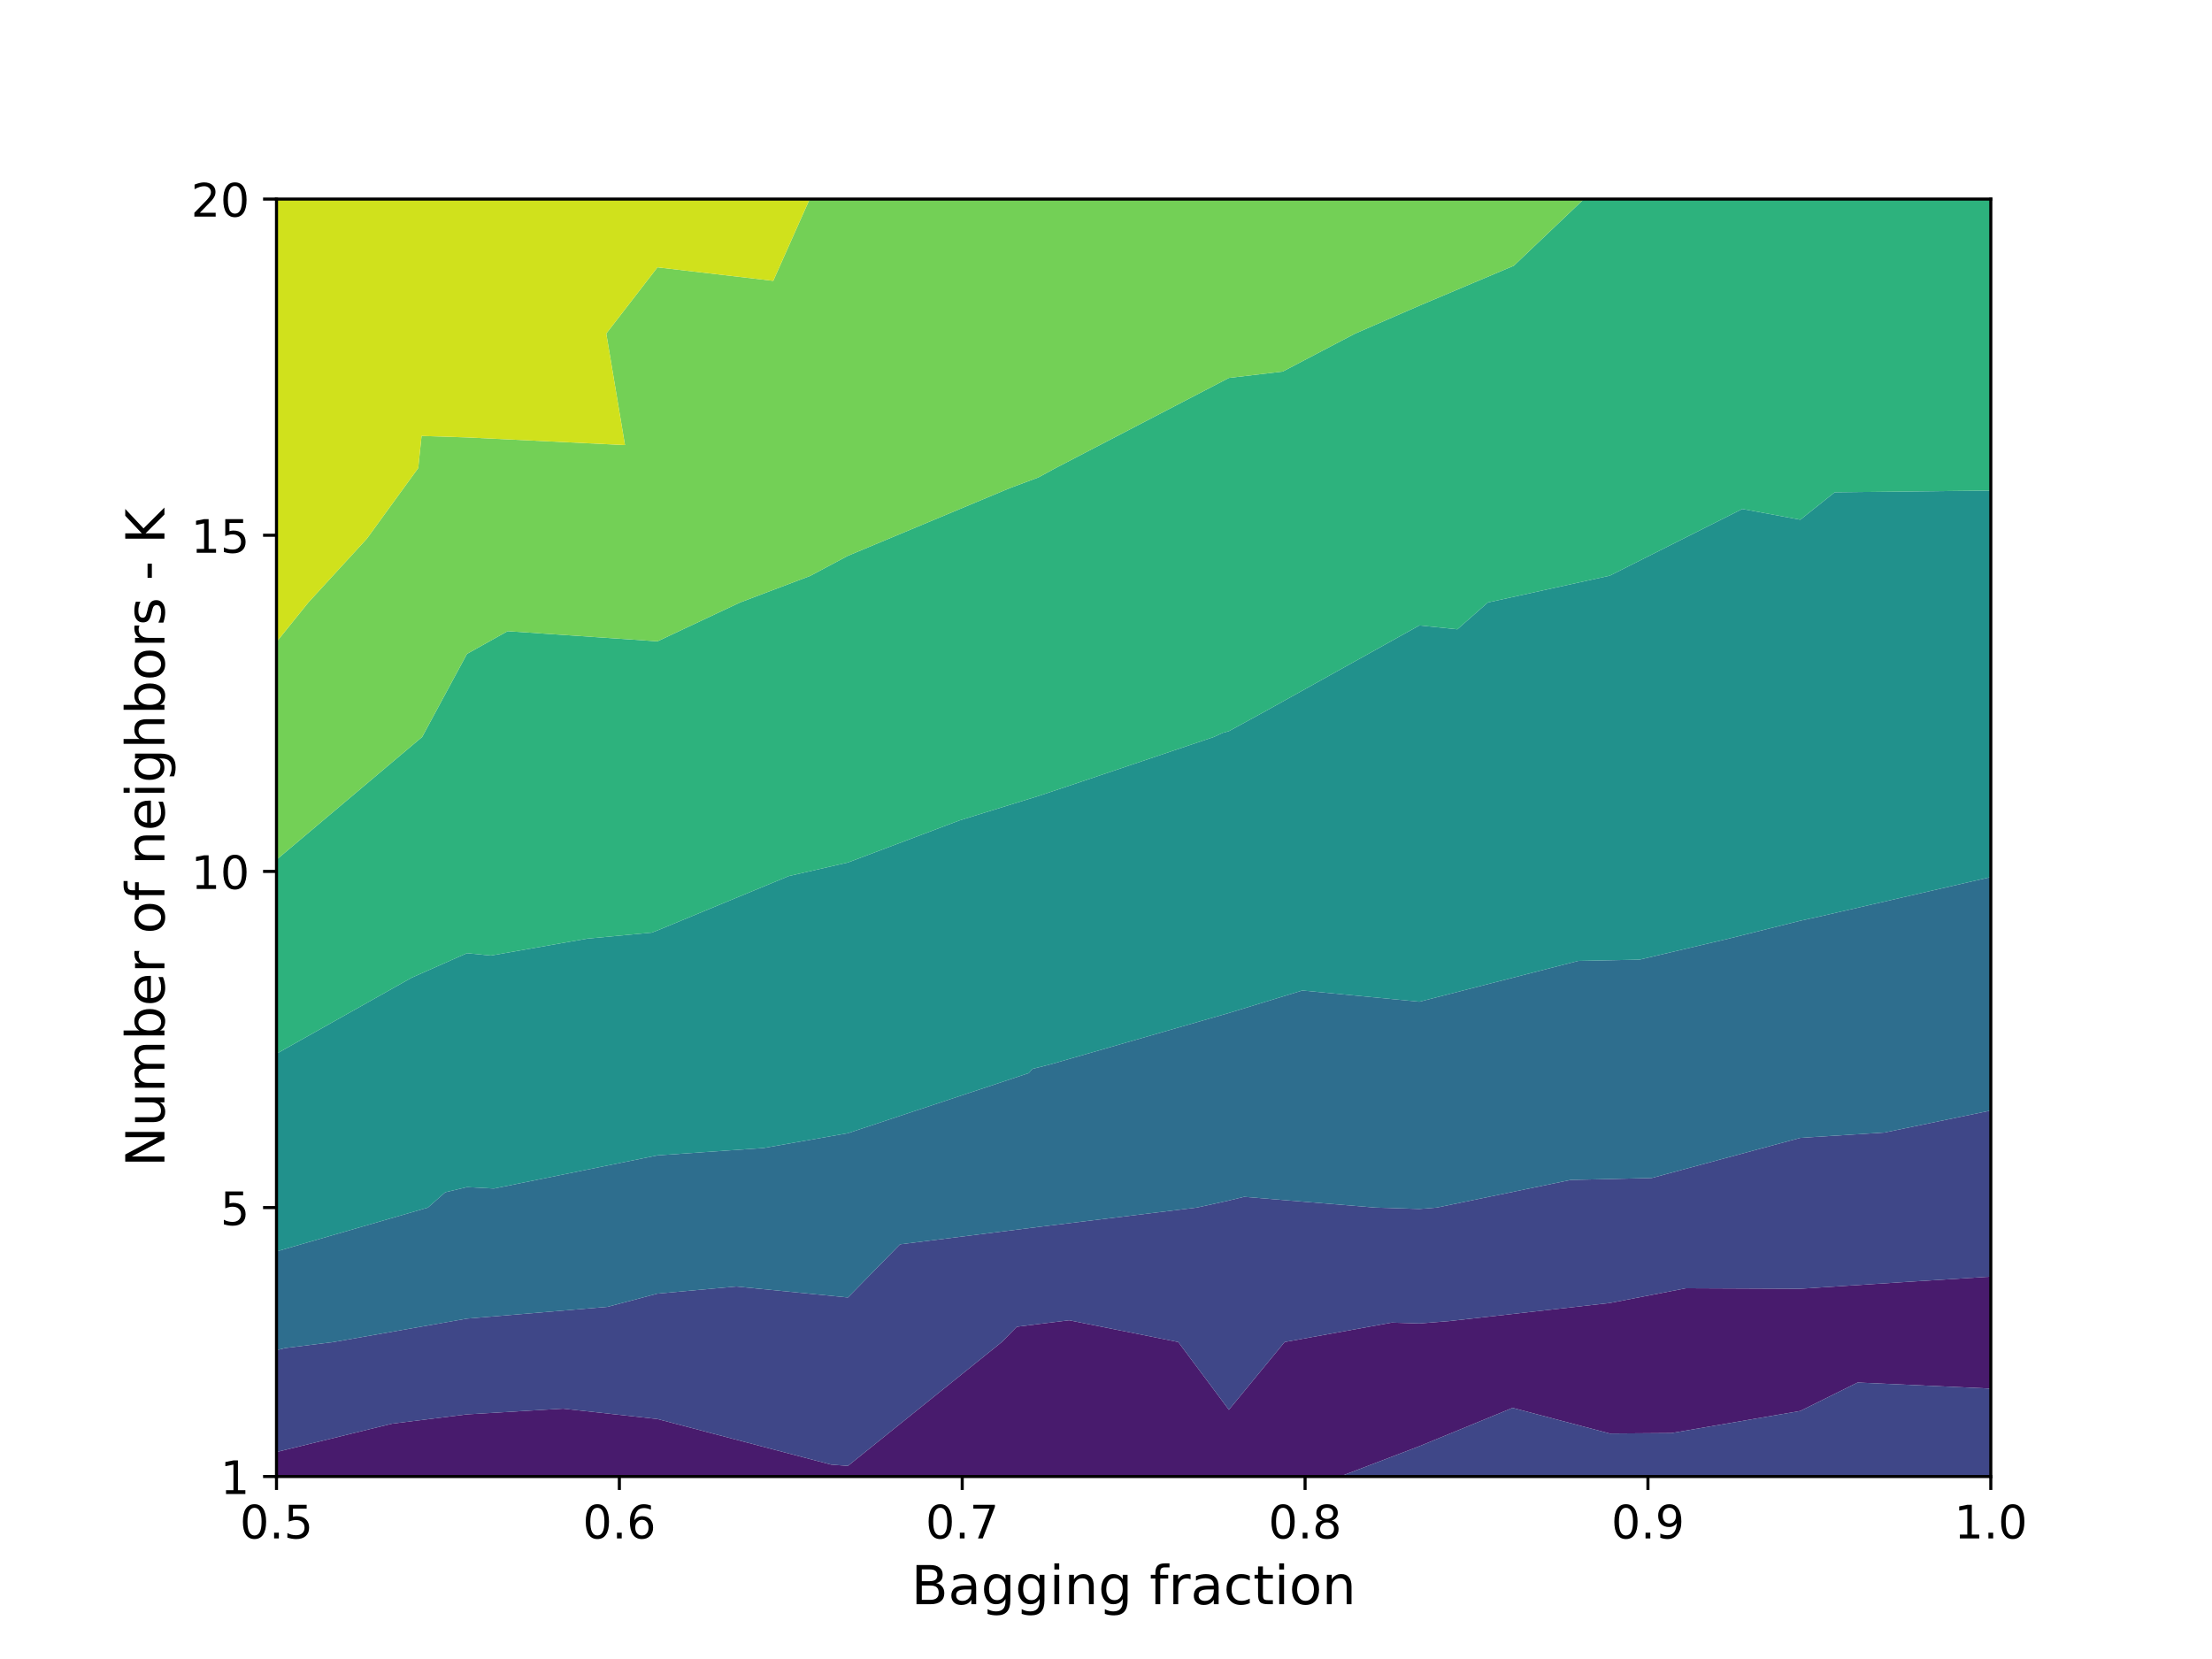
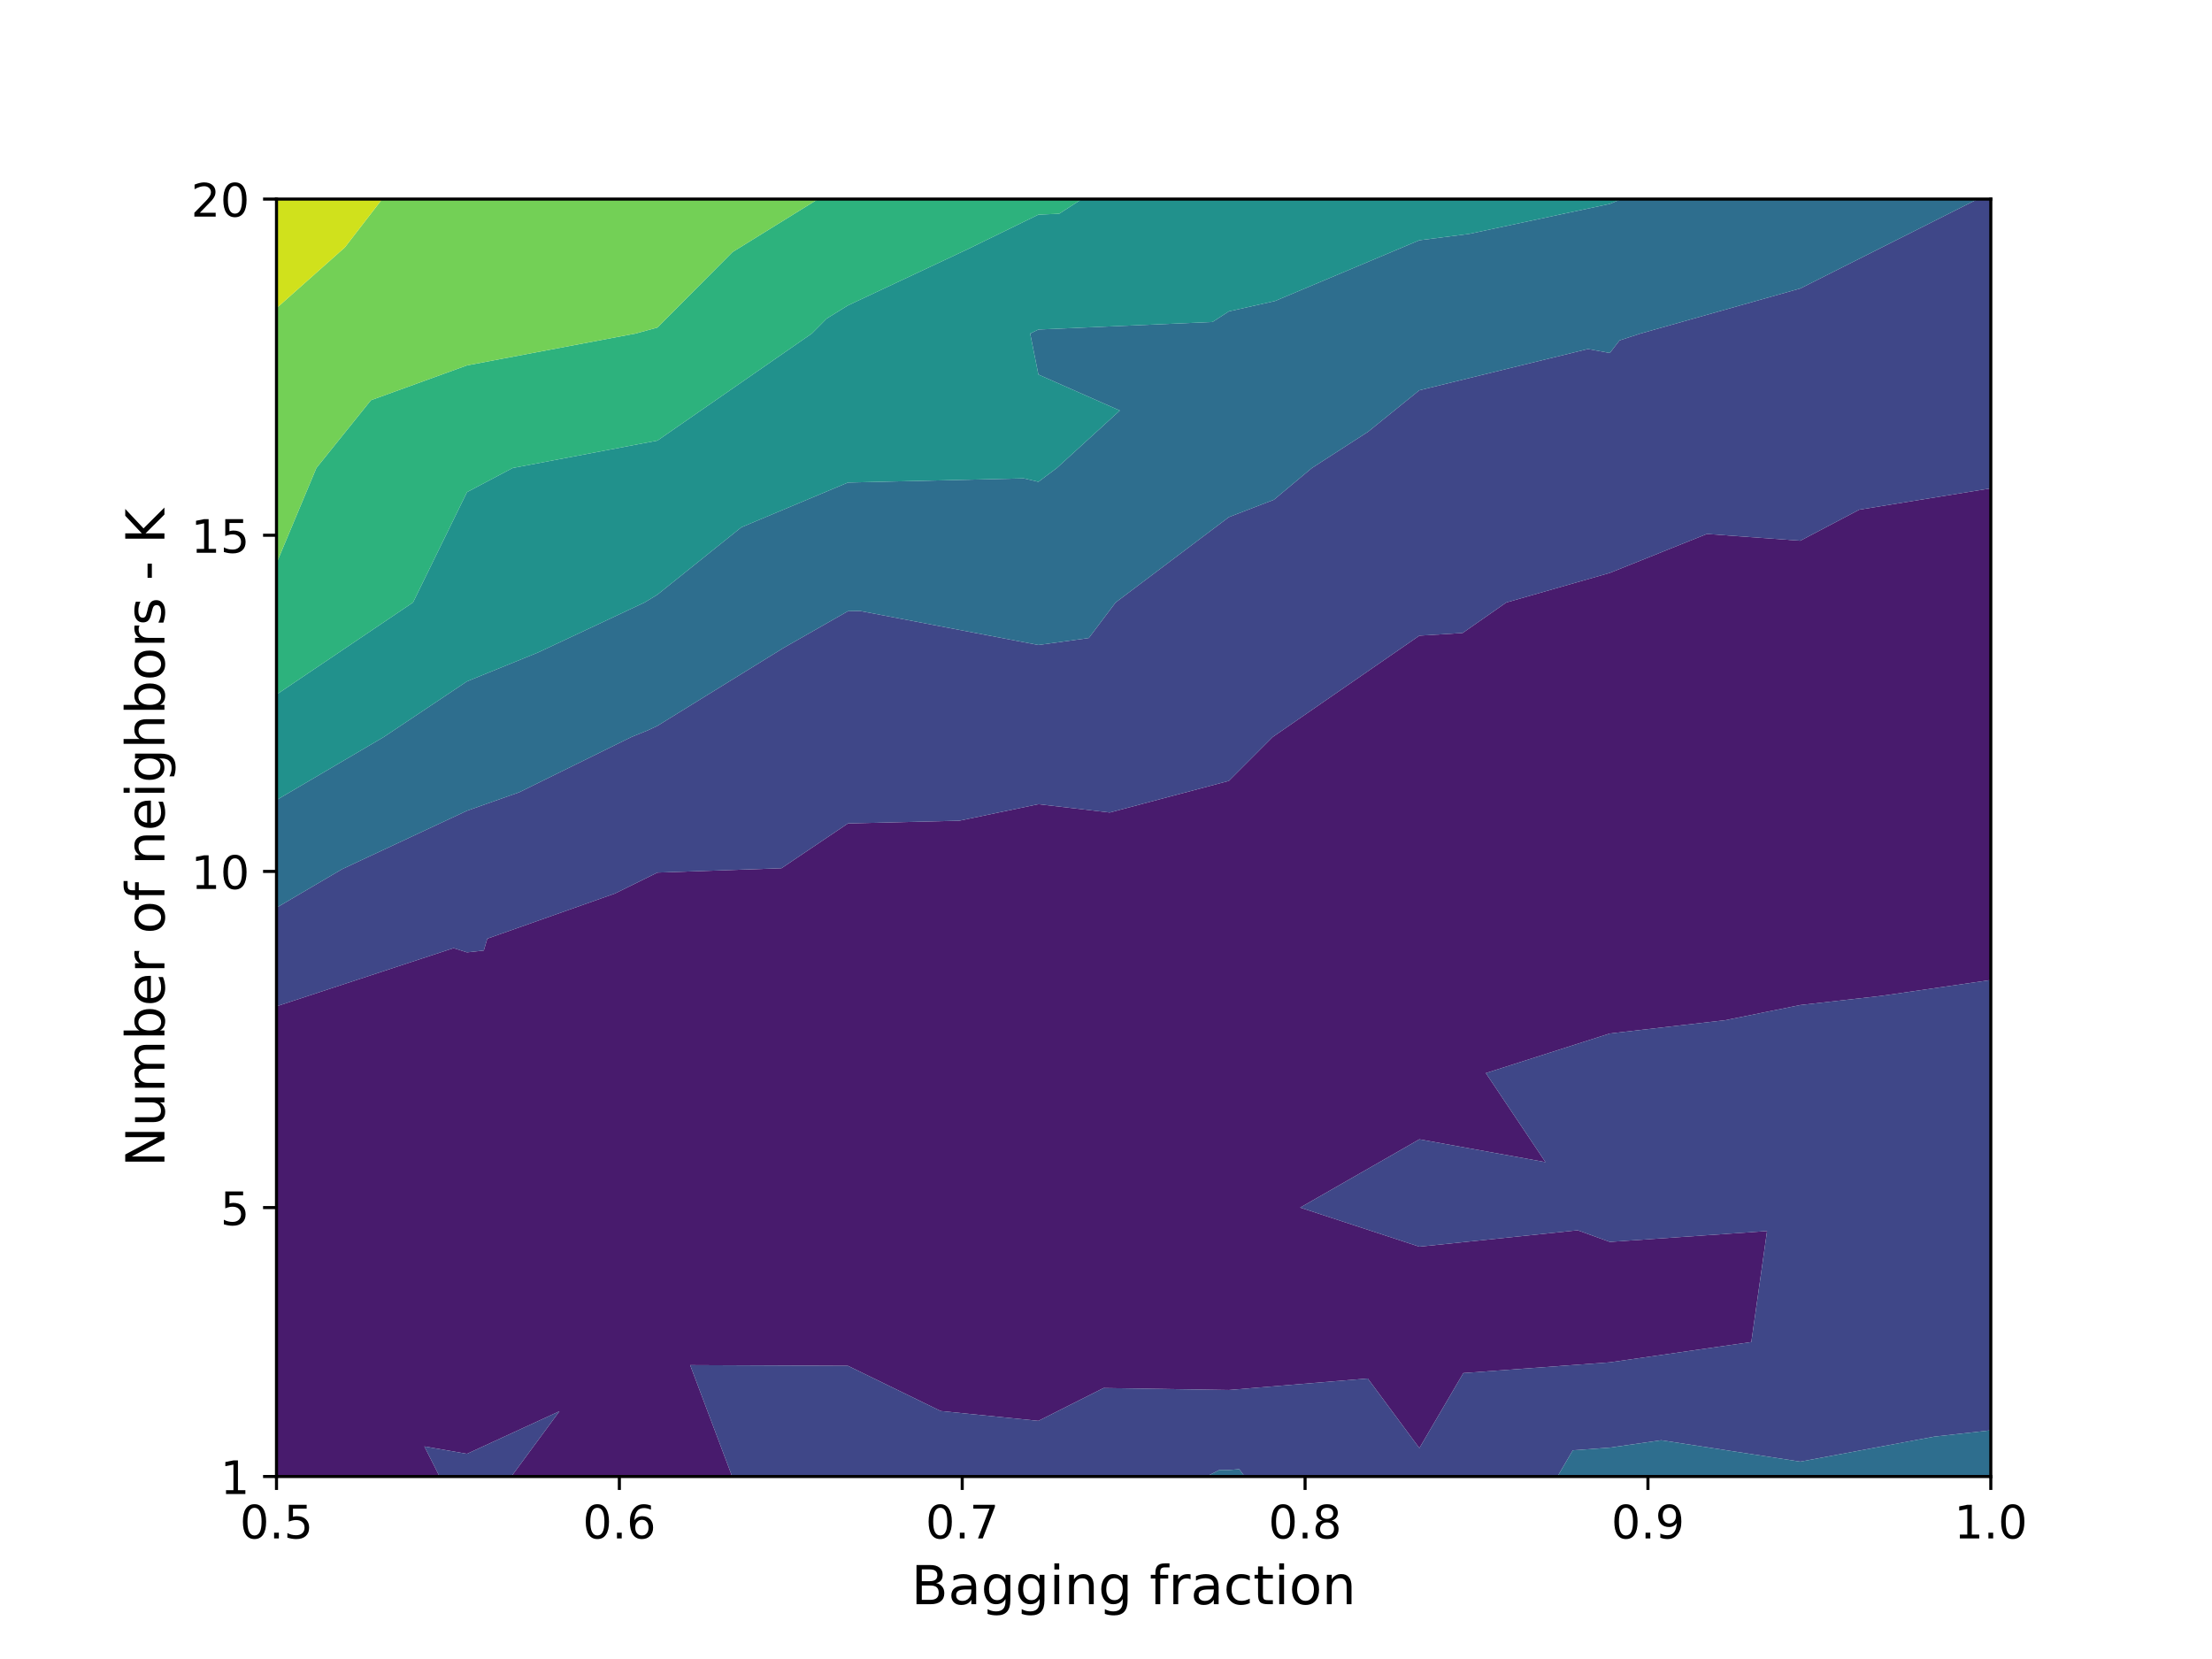
<svg xmlns="http://www.w3.org/2000/svg" xmlns:xlink="http://www.w3.org/1999/xlink" height="432pt" version="1.1" viewBox="0 0 576 432" width="576pt">
  <defs>
    <style type="text/css">
*{stroke-linecap:butt;stroke-linejoin:round;}
  </style>
  </defs>
  <g id="figure_1">
    <g id="patch_1">
      <path d="M 0 432  L 576 432  L 576 0  L 0 0  z " style="fill:#ffffff;" />
    </g>
    <g id="axes_1">
      <g id="patch_2">
        <path d="M 72 384.48  L 518.4 384.48  L 518.4 51.84  L 72 51.84  z " style="fill:#ffffff;" />
      </g>
      <g id="PathCollection_1">
-         <path clip-path="url(#p9f19b03a58)" d="M 348.934 384.48  L 369.6 376.59  L 393.88 366.606  L 419.2 373.289  L 435.221 373.17  L 468.8 367.41  L 483.723 360  L 518.4 361.587  L 518.4 349.465  L 518.4 332.425  L 496.24 333.822  L 468.8 335.59  L 439.041 335.459  L 419.2 339.295  L 377.322 344.014  L 369.6 344.631  L 362.43 344.404  L 334.513 349.465  L 320 367.108  L 306.817 349.465  L 278.427 343.799  L 270.4 344.78  L 264.767 345.489  L 260.87 349.465  L 220.8 381.716  L 216.401 381.375  L 171.2 369.512  L 146.633 366.808  L 121.6 368.295  L 102.109 370.72  L 72 378.1  L 72 384.48  L 121.6 384.48  L 171.2 384.48  L 220.8 384.48  L 270.4 384.48  L 320 384.48  " style="fill:#481b6d;" />
+         <path clip-path="url(#p12b812aa6c)" d="M 114.458 384.48  L 110.499 376.644  L 121.6 378.573  L 145.683 367.479  L 133.145 384.48  L 171.2 384.48  L 190.648 384.48  L 179.718 355.478  L 220.8 355.655  L 244.957 367.426  L 270.4 369.992  L 287.359 361.437  L 320 361.953  L 356.159 358.954  L 369.6 377.086  L 381.048 357.547  L 419.2 354.751  L 456.035 349.465  L 460.135 320.567  L 419.2 323.392  L 410.824 320.364  L 369.6 324.636  L 338.556 314.451  L 369.6 296.678  L 402.435 302.615  L 386.909 279.436  L 419.2 269.119  L 449.278 265.654  L 468.8 261.71  L 489.905 259.32  L 518.4 255.189  L 518.4 244.421  L 518.4 191.899  L 518.4 156.884  L 518.4 127.164  L 484.164 132.716  L 468.8 140.803  L 444.477 139.04  L 419.2 149.181  L 392.245 156.884  L 380.857 164.831  L 369.6 165.523  L 331.429 191.899  L 320 203.339  L 288.983 211.577  L 270.4 209.408  L 249.803 213.71  L 220.8 214.428  L 203.488 226.09  L 171.2 227.217  L 160.111 232.679  L 126.894 244.421  L 125.98 247.513  L 121.6 247.995  L 118.113 246.883  L 72 262.04  L 72 279.436  L 72 314.451  L 72 349.465  L 72 384.48  " style="fill:#481b6d;" />
      </g>
      <g id="PathCollection_2">
-         <path clip-path="url(#p9f19b03a58)" d="M 72 378.1  L 102.109 370.72  L 121.6 368.295  L 146.633 366.808  L 171.2 369.512  L 216.401 381.375  L 220.8 381.716  L 260.87 349.465  L 264.767 345.489  L 270.4 344.78  L 278.427 343.799  L 306.817 349.465  L 320 367.108  L 334.513 349.465  L 362.43 344.404  L 369.6 344.631  L 377.322 344.014  L 419.2 339.295  L 439.041 335.459  L 468.8 335.59  L 496.24 333.822  L 518.4 332.425  L 518.4 314.451  L 518.4 289.178  L 490.716 294.907  L 468.8 296.301  L 430.117 306.744  L 419.2 307.018  L 409.001 307.251  L 374.131 314.451  L 369.6 314.812  L 358.164 314.451  L 323.963 311.653  L 320 312.609  L 318.025 313.056  L 311.63 314.451  L 270.4 319.493  L 234.362 324.024  L 220.8 337.863  L 191.693 334.999  L 171.2 336.855  L 158.211 340.295  L 121.6 343.363  L 86.841 349.465  L 74.224 351.035  L 72 351.58  M 518.4 361.587  L 483.723 360  L 468.8 367.41  L 435.221 373.17  L 419.2 373.289  L 393.88 366.606  L 369.6 376.59  L 348.934 384.48  L 369.6 384.48  L 419.2 384.48  L 468.8 384.48  L 518.4 384.48  " style="fill:#3f4788;" />
+         <path clip-path="url(#p12b812aa6c)" d="M 72 262.04  L 118.113 246.883  L 121.6 247.995  L 125.98 247.513  L 126.894 244.421  L 160.111 232.679  L 171.2 227.217  L 203.488 226.09  L 220.8 214.428  L 249.803 213.71  L 270.4 209.408  L 288.983 211.577  L 320 203.339  L 331.429 191.899  L 369.6 165.523  L 380.857 164.831  L 392.245 156.884  L 419.2 149.181  L 444.477 139.04  L 468.8 140.803  L 484.164 132.716  L 518.4 127.164  L 518.4 121.869  L 518.4 86.855  L 518.4 51.84  L 515.002 51.84  L 468.8 75.111  L 427.173 86.855  L 421.726 88.638  L 419.2 91.918  L 413.496 90.881  L 369.6 101.627  L 356.236 112.435  L 341.618 121.869  L 331.713 130.138  L 320 134.653  L 290.5 156.884  L 283.52 166.146  L 270.4 167.956  L 223.92 159.087  L 220.8 159.152  L 204.068 168.696  L 171.2 189.003  L 168.736 190.16  L 164.457 191.899  L 135.206 206.307  L 121.6 211.117  L 89.096 226.318  L 72 236.365  L 72 244.421  M 133.145 384.48  L 145.683 367.479  L 121.6 378.573  L 110.499 376.644  L 114.458 384.48  L 121.6 384.48  M 314.156 384.48  L 317.564 382.761  L 320 382.799  L 322.698 382.575  L 324.11 384.48  L 369.6 384.48  L 405.554 384.48  L 409.547 377.665  L 419.2 376.958  L 432.574 375.039  L 468.8 380.606  L 503.693 374.098  L 518.4 372.451  L 518.4 349.465  L 518.4 314.451  L 518.4 279.436  L 518.4 255.189  L 489.905 259.32  L 468.8 261.71  L 449.278 265.654  L 419.2 269.119  L 386.909 279.436  L 402.435 302.615  L 369.6 296.678  L 338.556 314.451  L 369.6 324.636  L 410.824 320.364  L 419.2 323.392  L 460.135 320.567  L 456.035 349.465  L 419.2 354.751  L 381.048 357.547  L 369.6 377.086  L 356.159 358.954  L 320 361.953  L 287.359 361.437  L 270.4 369.992  L 244.957 367.426  L 220.8 355.655  L 179.718 355.478  L 190.648 384.48  L 220.8 384.48  L 270.4 384.48  " style="fill:#3f4788;" />
      </g>
      <g id="PathCollection_3">
-         <path clip-path="url(#p9f19b03a58)" d="M 72 351.58  L 74.224 351.035  L 86.841 349.465  L 121.6 343.363  L 158.211 340.295  L 171.2 336.855  L 191.693 334.999  L 220.8 337.863  L 234.362 324.024  L 270.4 319.493  L 311.63 314.451  L 318.025 313.056  L 320 312.609  L 323.963 311.653  L 358.164 314.451  L 369.6 314.812  L 374.131 314.451  L 409.001 307.251  L 419.2 307.018  L 430.117 306.744  L 468.8 296.301  L 490.716 294.907  L 518.4 289.178  L 518.4 279.436  L 518.4 244.421  L 518.4 228.383  L 474.36 238.533  L 468.8 239.757  L 450.134 244.421  L 426.937 249.883  L 419.2 250.051  L 410.996 250.213  L 369.6 260.845  L 339.122 257.92  L 320 263.781  L 273.696 277.109  L 270.4 277.956  L 268.832 278.329  L 267.891 279.436  L 220.8 295.081  L 198.827 298.939  L 171.2 300.856  L 128.624 309.492  L 121.6 309.122  L 115.947 310.46  L 111.426 314.451  L 72 325.869  L 72 349.465  " style="fill:#2e6e8e;" />
+         <path clip-path="url(#p12b812aa6c)" d="M 324.11 384.48  L 322.698 382.575  L 320 382.799  L 317.564 382.761  L 314.156 384.48  L 320 384.48  M 518.4 372.451  L 503.693 374.098  L 468.8 380.606  L 432.574 375.039  L 419.2 376.958  L 409.547 377.665  L 405.554 384.48  L 419.2 384.48  L 468.8 384.48  L 518.4 384.48  M 422.172 51.84  L 419.2 53.093  L 382.467 60.924  L 369.6 62.562  L 331.997 78.386  L 320 81.079  L 315.73 83.84  L 270.4 85.806  L 268.253 86.855  L 270.4 97.534  L 291.602 106.902  L 275.199 121.869  L 270.4 125.462  L 266.577 124.569  L 220.8 125.655  L 193.056 137.299  L 171.2 154.834  L 167.839 156.884  L 140.07 169.923  L 121.6 177.432  L 99.959 191.899  L 72 208.33  L 72 236.365  L 89.096 226.318  L 121.6 211.117  L 135.206 206.307  L 164.457 191.899  L 168.736 190.16  L 171.2 189.003  L 204.068 168.696  L 220.8 159.152  L 223.92 159.087  L 270.4 167.956  L 283.52 166.146  L 290.5 156.884  L 320 134.653  L 331.713 130.138  L 341.618 121.869  L 356.236 112.435  L 369.6 101.627  L 413.496 90.881  L 419.2 91.918  L 421.726 88.638  L 427.173 86.855  L 468.8 75.111  L 515.002 51.84  L 468.8 51.84  " style="fill:#2e6e8e;" />
      </g>
      <g id="PathCollection_4">
-         <path clip-path="url(#p9f19b03a58)" d="M 72 325.869  L 111.426 314.451  L 115.947 310.46  L 121.6 309.122  L 128.624 309.492  L 171.2 300.856  L 198.827 298.939  L 220.8 295.081  L 267.891 279.436  L 268.832 278.329  L 270.4 277.956  L 273.696 277.109  L 320 263.781  L 339.122 257.92  L 369.6 260.845  L 410.996 250.213  L 419.2 250.051  L 426.937 249.883  L 450.134 244.421  L 468.8 239.757  L 474.36 238.533  L 518.4 228.383  L 518.4 191.899  L 518.4 156.884  L 518.4 127.738  L 477.756 128.192  L 468.8 135.329  L 453.69 132.536  L 419.2 149.899  L 387.433 156.884  L 379.491 163.867  L 369.6 162.863  L 329.468 185.215  L 320 190.397  L 318.456 190.809  L 316.092 191.899  L 281.439 203.588  L 270.4 207.28  L 249.883 213.625  L 220.8 224.593  L 205.41 228.124  L 171.2 242.28  L 169.713 242.846  L 152.905 244.421  L 127.834 248.822  L 121.6 248.207  L 107.204 254.584  L 72 274.391  L 72 279.436  L 72 314.451  " style="fill:#21918c;" />
+         <path clip-path="url(#p12b812aa6c)" d="M 281.715 51.84  L 275.809 55.658  L 270.4 55.893  L 251.774 64.989  L 220.8 79.533  L 215.274 82.953  L 211.393 86.855  L 171.2 114.727  L 163.219 116.235  L 133.496 121.869  L 121.6 128.156  L 107.545 156.884  L 72 180.865  L 72 191.899  L 72 208.33  L 99.959 191.899  L 121.6 177.432  L 140.07 169.923  L 167.839 156.884  L 171.2 154.834  L 193.056 137.299  L 220.8 125.655  L 266.577 124.569  L 270.4 125.462  L 275.199 121.869  L 291.602 106.902  L 270.4 97.534  L 268.253 86.855  L 270.4 85.806  L 315.73 83.84  L 320 81.079  L 331.997 78.386  L 369.6 62.562  L 382.467 60.924  L 419.2 53.093  L 422.172 51.84  L 419.2 51.84  L 369.6 51.84  L 320 51.84  " style="fill:#21918c;" />
      </g>
      <g id="PathCollection_5">
-         <path clip-path="url(#p9f19b03a58)" d="M 72 274.391  L 107.204 254.584  L 121.6 248.207  L 127.834 248.822  L 152.905 244.421  L 169.713 242.846  L 171.2 242.28  L 205.41 228.124  L 220.8 224.593  L 249.883 213.625  L 270.4 207.28  L 281.439 203.588  L 316.092 191.899  L 318.456 190.809  L 320 190.397  L 329.468 185.215  L 369.6 162.863  L 379.491 163.867  L 387.433 156.884  L 419.2 149.899  L 453.69 132.536  L 468.8 135.329  L 477.756 128.192  L 518.4 127.738  L 518.4 121.869  L 518.4 86.855  L 518.4 51.84  L 468.8 51.84  L 419.2 51.84  L 412.454 51.84  L 394.19 69.199  L 369.6 79.594  L 352.886 86.855  L 334.019 96.751  L 320 98.413  L 274.898 121.869  L 270.4 124.319  L 263.029 127.073  L 220.8 144.722  L 210.989 149.958  L 192.698 156.884  L 171.2 166.999  L 132.182 164.354  L 121.6 170.272  L 109.931 191.899  L 72 223.87  L 72 244.421  " style="fill:#2db27d;" />
+         <path clip-path="url(#p12b812aa6c)" d="M 213.038 51.84  L 190.744 65.637  L 171.2 85.285  L 165.471 86.855  L 130.863 93.394  L 121.6 95.15  L 96.593 104.216  L 82.386 121.869  L 72 146.678  L 72 156.884  L 72 180.865  L 107.545 156.884  L 121.6 128.156  L 133.496 121.869  L 163.219 116.235  L 171.2 114.727  L 211.393 86.855  L 215.274 82.953  L 220.8 79.533  L 251.774 64.989  L 270.4 55.893  L 275.809 55.658  L 281.715 51.84  L 270.4 51.84  L 220.8 51.84  " style="fill:#2db27d;" />
      </g>
      <g id="PathCollection_6">
-         <path clip-path="url(#p9f19b03a58)" d="M 210.839 51.84  L 201.356 73.129  L 171.2 69.614  L 157.87 86.855  L 162.739 115.897  L 121.6 113.902  L 109.77 113.518  L 108.913 121.869  L 95.528 140.275  L 80.292 156.884  L 72 167.17  L 72 191.899  L 72 223.87  L 109.931 191.899  L 121.6 170.272  L 132.182 164.354  L 171.2 166.999  L 192.698 156.884  L 210.989 149.958  L 220.8 144.722  L 263.029 127.073  L 270.4 124.319  L 274.898 121.869  L 320 98.413  L 334.019 96.751  L 352.886 86.855  L 369.6 79.594  L 394.19 69.199  L 412.454 51.84  L 369.6 51.84  L 320 51.84  L 270.4 51.84  L 220.8 51.84  " style="fill:#73d056;" />
+         <path clip-path="url(#p12b812aa6c)" d="M 99.515 51.84  L 89.806 64.41  L 72 80.24  L 72 86.855  L 72 121.869  L 72 146.678  L 82.386 121.869  L 96.593 104.216  L 121.6 95.15  L 130.863 93.394  L 165.471 86.855  L 171.2 85.285  L 190.744 65.637  L 213.038 51.84  L 171.2 51.84  L 121.6 51.84  " style="fill:#73d056;" />
      </g>
      <g id="PathCollection_7">
-         <path clip-path="url(#p9f19b03a58)" d="M 72 167.17  L 80.292 156.884  L 95.528 140.275  L 108.913 121.869  L 109.77 113.518  L 121.6 113.902  L 162.739 115.897  L 157.87 86.855  L 171.2 69.614  L 201.356 73.129  L 210.839 51.84  L 171.2 51.84  L 121.6 51.84  L 72 51.84  L 72 86.855  L 72 121.869  L 72 156.884  " style="fill:#d0e11c;" />
+         <path clip-path="url(#p12b812aa6c)" d="M 72 80.24  L 89.806 64.41  L 99.515 51.84  L 72 51.84  " style="fill:#d0e11c;" />
      </g>
      <g id="matplotlib.axis_1">
        <g id="xtick_1">
          <g id="line2d_1">
            <defs>
-               <path d="M 0 0  L 0 3.5  " id="m2e7f68e285" style="stroke:#000000;stroke-width:0.8;" />
-             </defs>
-             <g>
-               <use style="stroke:#000000;stroke-width:0.8;" x="72" xlink:href="#m2e7f68e285" y="384.48" />
+               <path d="M 0 0  L 0 3.5  " id="m48b5373d6f" style="stroke:#000000;stroke-width:0.8;" />
+             </defs>
+             <g>
+               <use style="stroke:#000000;stroke-width:0.8;" x="72" xlink:href="#m48b5373d6f" y="384.48" />
            </g>
          </g>
          <g id="text_1">
            <defs>
              <path d="M 31.781 66.406  Q 24.172 66.406 20.328 58.906  Q 16.5 51.422 16.5 36.375  Q 16.5 21.391 20.328 13.891  Q 24.172 6.391 31.781 6.391  Q 39.453 6.391 43.281 13.891  Q 47.125 21.391 47.125 36.375  Q 47.125 51.422 43.281 58.906  Q 39.453 66.406 31.781 66.406  z M 31.781 74.219  Q 44.047 74.219 50.516 64.516  Q 56.984 54.828 56.984 36.375  Q 56.984 17.969 50.516 8.266  Q 44.047 -1.422 31.781 -1.422  Q 19.531 -1.422 13.062 8.266  Q 6.594 17.969 6.594 36.375  Q 6.594 54.828 13.062 64.516  Q 19.531 74.219 31.781 74.219  z " id="DejaVuSans-48" />
              <path d="M 10.688 12.406  L 21 12.406  L 21 0  L 10.688 0  z " id="DejaVuSans-46" />
              <path d="M 10.797 72.906  L 49.516 72.906  L 49.516 64.594  L 19.828 64.594  L 19.828 46.734  Q 21.969 47.469 24.109 47.828  Q 26.266 48.188 28.422 48.188  Q 40.625 48.188 47.75 41.5  Q 54.891 34.812 54.891 23.391  Q 54.891 11.625 47.562 5.094  Q 40.234 -1.422 26.906 -1.422  Q 22.312 -1.422 17.547 -0.641  Q 12.797 0.141 7.719 1.703  L 7.719 11.625  Q 12.109 9.234 16.797 8.062  Q 21.484 6.891 26.703 6.891  Q 35.156 6.891 40.078 11.328  Q 45.016 15.766 45.016 23.391  Q 45.016 31 40.078 35.438  Q 35.156 39.891 26.703 39.891  Q 22.75 39.891 18.812 39.016  Q 14.891 38.141 10.797 36.281  z " id="DejaVuSans-53" />
            </defs>
            <g transform="translate(62.45813 400.5981)scale(0.12 -0.12)">
              <use xlink:href="#DejaVuSans-48" />
              <use x="63.623" xlink:href="#DejaVuSans-46" />
              <use x="95.41" xlink:href="#DejaVuSans-53" />
            </g>
          </g>
        </g>
        <g id="xtick_2">
          <g id="line2d_2">
            <g>
-               <use style="stroke:#000000;stroke-width:0.8;" x="161.28" xlink:href="#m2e7f68e285" y="384.48" />
+               <use style="stroke:#000000;stroke-width:0.8;" x="161.28" xlink:href="#m48b5373d6f" y="384.48" />
            </g>
          </g>
          <g id="text_2">
            <defs>
              <path d="M 33.016 40.375  Q 26.375 40.375 22.484 35.828  Q 18.609 31.297 18.609 23.391  Q 18.609 15.531 22.484 10.953  Q 26.375 6.391 33.016 6.391  Q 39.656 6.391 43.531 10.953  Q 47.406 15.531 47.406 23.391  Q 47.406 31.297 43.531 35.828  Q 39.656 40.375 33.016 40.375  z M 52.594 71.297  L 52.594 62.312  Q 48.875 64.062 45.094 64.984  Q 41.312 65.922 37.594 65.922  Q 27.828 65.922 22.672 59.328  Q 17.531 52.734 16.797 39.406  Q 19.672 43.656 24.016 45.922  Q 28.375 48.188 33.594 48.188  Q 44.578 48.188 50.953 41.516  Q 57.328 34.859 57.328 23.391  Q 57.328 12.156 50.688 5.359  Q 44.047 -1.422 33.016 -1.422  Q 20.359 -1.422 13.672 8.266  Q 6.984 17.969 6.984 36.375  Q 6.984 53.656 15.188 63.938  Q 23.391 74.219 37.203 74.219  Q 40.922 74.219 44.703 73.484  Q 48.484 72.75 52.594 71.297  z " id="DejaVuSans-54" />
            </defs>
            <g transform="translate(151.7381 400.5981)scale(0.12 -0.12)">
              <use xlink:href="#DejaVuSans-48" />
              <use x="63.623" xlink:href="#DejaVuSans-46" />
              <use x="95.41" xlink:href="#DejaVuSans-54" />
            </g>
          </g>
        </g>
        <g id="xtick_3">
          <g id="line2d_3">
            <g>
-               <use style="stroke:#000000;stroke-width:0.8;" x="250.56" xlink:href="#m2e7f68e285" y="384.48" />
+               <use style="stroke:#000000;stroke-width:0.8;" x="250.56" xlink:href="#m48b5373d6f" y="384.48" />
            </g>
          </g>
          <g id="text_3">
            <defs>
              <path d="M 8.203 72.906  L 55.078 72.906  L 55.078 68.703  L 28.609 0  L 18.312 0  L 43.219 64.594  L 8.203 64.594  z " id="DejaVuSans-55" />
            </defs>
            <g transform="translate(241.0181 400.5981)scale(0.12 -0.12)">
              <use xlink:href="#DejaVuSans-48" />
              <use x="63.623" xlink:href="#DejaVuSans-46" />
              <use x="95.41" xlink:href="#DejaVuSans-55" />
            </g>
          </g>
        </g>
        <g id="xtick_4">
          <g id="line2d_4">
            <g>
-               <use style="stroke:#000000;stroke-width:0.8;" x="339.84" xlink:href="#m2e7f68e285" y="384.48" />
+               <use style="stroke:#000000;stroke-width:0.8;" x="339.84" xlink:href="#m48b5373d6f" y="384.48" />
            </g>
          </g>
          <g id="text_4">
            <defs>
              <path d="M 31.781 34.625  Q 24.75 34.625 20.719 30.859  Q 16.703 27.094 16.703 20.516  Q 16.703 13.922 20.719 10.156  Q 24.75 6.391 31.781 6.391  Q 38.812 6.391 42.859 10.172  Q 46.922 13.969 46.922 20.516  Q 46.922 27.094 42.891 30.859  Q 38.875 34.625 31.781 34.625  z M 21.922 38.812  Q 15.578 40.375 12.031 44.719  Q 8.5 49.078 8.5 55.328  Q 8.5 64.062 14.719 69.141  Q 20.953 74.219 31.781 74.219  Q 42.672 74.219 48.875 69.141  Q 55.078 64.062 55.078 55.328  Q 55.078 49.078 51.531 44.719  Q 48 40.375 41.703 38.812  Q 48.828 37.156 52.797 32.312  Q 56.781 27.484 56.781 20.516  Q 56.781 9.906 50.312 4.234  Q 43.844 -1.422 31.781 -1.422  Q 19.734 -1.422 13.25 4.234  Q 6.781 9.906 6.781 20.516  Q 6.781 27.484 10.781 32.312  Q 14.797 37.156 21.922 38.812  z M 18.312 54.391  Q 18.312 48.734 21.844 45.562  Q 25.391 42.391 31.781 42.391  Q 38.141 42.391 41.719 45.562  Q 45.312 48.734 45.312 54.391  Q 45.312 60.062 41.719 63.234  Q 38.141 66.406 31.781 66.406  Q 25.391 66.406 21.844 63.234  Q 18.312 60.062 18.312 54.391  z " id="DejaVuSans-56" />
            </defs>
            <g transform="translate(330.2981 400.5981)scale(0.12 -0.12)">
              <use xlink:href="#DejaVuSans-48" />
              <use x="63.623" xlink:href="#DejaVuSans-46" />
              <use x="95.41" xlink:href="#DejaVuSans-56" />
            </g>
          </g>
        </g>
        <g id="xtick_5">
          <g id="line2d_5">
            <g>
-               <use style="stroke:#000000;stroke-width:0.8;" x="429.12" xlink:href="#m2e7f68e285" y="384.48" />
+               <use style="stroke:#000000;stroke-width:0.8;" x="429.12" xlink:href="#m48b5373d6f" y="384.48" />
            </g>
          </g>
          <g id="text_5">
            <defs>
              <path d="M 10.984 1.516  L 10.984 10.5  Q 14.703 8.734 18.5 7.812  Q 22.312 6.891 25.984 6.891  Q 35.75 6.891 40.891 13.453  Q 46.047 20.016 46.781 33.406  Q 43.953 29.203 39.594 26.953  Q 35.25 24.703 29.984 24.703  Q 19.047 24.703 12.672 31.312  Q 6.297 37.938 6.297 49.422  Q 6.297 60.641 12.938 67.422  Q 19.578 74.219 30.609 74.219  Q 43.266 74.219 49.922 64.516  Q 56.594 54.828 56.594 36.375  Q 56.594 19.141 48.406 8.859  Q 40.234 -1.422 26.422 -1.422  Q 22.703 -1.422 18.891 -0.688  Q 15.094 0.047 10.984 1.516  z M 30.609 32.422  Q 37.25 32.422 41.125 36.953  Q 45.016 41.5 45.016 49.422  Q 45.016 57.281 41.125 61.844  Q 37.25 66.406 30.609 66.406  Q 23.969 66.406 20.094 61.844  Q 16.219 57.281 16.219 49.422  Q 16.219 41.5 20.094 36.953  Q 23.969 32.422 30.609 32.422  z " id="DejaVuSans-57" />
            </defs>
            <g transform="translate(419.5781 400.5981)scale(0.12 -0.12)">
              <use xlink:href="#DejaVuSans-48" />
              <use x="63.623" xlink:href="#DejaVuSans-46" />
              <use x="95.41" xlink:href="#DejaVuSans-57" />
            </g>
          </g>
        </g>
        <g id="xtick_6">
          <g id="line2d_6">
            <g>
-               <use style="stroke:#000000;stroke-width:0.8;" x="518.4" xlink:href="#m2e7f68e285" y="384.48" />
+               <use style="stroke:#000000;stroke-width:0.8;" x="518.4" xlink:href="#m48b5373d6f" y="384.48" />
            </g>
          </g>
          <g id="text_6">
            <defs>
              <path d="M 12.406 8.297  L 28.516 8.297  L 28.516 63.922  L 10.984 60.406  L 10.984 69.391  L 28.422 72.906  L 38.281 72.906  L 38.281 8.297  L 54.391 8.297  L 54.391 0  L 12.406 0  z " id="DejaVuSans-49" />
            </defs>
            <g transform="translate(508.8581 400.5981)scale(0.12 -0.12)">
              <use xlink:href="#DejaVuSans-49" />
              <use x="63.623" xlink:href="#DejaVuSans-46" />
              <use x="95.41" xlink:href="#DejaVuSans-48" />
            </g>
          </g>
        </g>
        <g id="text_7">
          <defs>
            <path d="M 19.672 34.812  L 19.672 8.109  L 35.5 8.109  Q 43.453 8.109 47.281 11.406  Q 51.125 14.703 51.125 21.484  Q 51.125 28.328 47.281 31.562  Q 43.453 34.812 35.5 34.812  z M 19.672 64.797  L 19.672 42.828  L 34.281 42.828  Q 41.5 42.828 45.031 45.531  Q 48.578 48.25 48.578 53.812  Q 48.578 59.328 45.031 62.062  Q 41.5 64.797 34.281 64.797  z M 9.812 72.906  L 35.016 72.906  Q 46.297 72.906 52.391 68.219  Q 58.5 63.531 58.5 54.891  Q 58.5 48.188 55.375 44.234  Q 52.25 40.281 46.188 39.312  Q 53.469 37.75 57.5 32.781  Q 61.531 27.828 61.531 20.406  Q 61.531 10.641 54.891 5.312  Q 48.25 0 35.984 0  L 9.812 0  z " id="DejaVuSans-66" />
            <path d="M 34.281 27.484  Q 23.391 27.484 19.188 25  Q 14.984 22.516 14.984 16.5  Q 14.984 11.719 18.141 8.906  Q 21.297 6.109 26.703 6.109  Q 34.188 6.109 38.703 11.406  Q 43.219 16.703 43.219 25.484  L 43.219 27.484  z M 52.203 31.203  L 52.203 0  L 43.219 0  L 43.219 8.297  Q 40.141 3.328 35.547 0.953  Q 30.953 -1.422 24.312 -1.422  Q 15.922 -1.422 10.953 3.297  Q 6 8.016 6 15.922  Q 6 25.141 12.172 29.828  Q 18.359 34.516 30.609 34.516  L 43.219 34.516  L 43.219 35.406  Q 43.219 41.609 39.141 45  Q 35.062 48.391 27.688 48.391  Q 23 48.391 18.547 47.266  Q 14.109 46.141 10.016 43.891  L 10.016 52.203  Q 14.938 54.109 19.578 55.047  Q 24.219 56 28.609 56  Q 40.484 56 46.344 49.844  Q 52.203 43.703 52.203 31.203  z " id="DejaVuSans-97" />
            <path d="M 45.406 27.984  Q 45.406 37.75 41.375 43.109  Q 37.359 48.484 30.078 48.484  Q 22.859 48.484 18.828 43.109  Q 14.797 37.75 14.797 27.984  Q 14.797 18.266 18.828 12.891  Q 22.859 7.516 30.078 7.516  Q 37.359 7.516 41.375 12.891  Q 45.406 18.266 45.406 27.984  z M 54.391 6.781  Q 54.391 -7.172 48.188 -13.984  Q 42 -20.797 29.203 -20.797  Q 24.469 -20.797 20.266 -20.094  Q 16.062 -19.391 12.109 -17.922  L 12.109 -9.188  Q 16.062 -11.328 19.922 -12.344  Q 23.781 -13.375 27.781 -13.375  Q 36.625 -13.375 41.016 -8.766  Q 45.406 -4.156 45.406 5.172  L 45.406 9.625  Q 42.625 4.781 38.281 2.391  Q 33.938 0 27.875 0  Q 17.828 0 11.672 7.656  Q 5.516 15.328 5.516 27.984  Q 5.516 40.672 11.672 48.328  Q 17.828 56 27.875 56  Q 33.938 56 38.281 53.609  Q 42.625 51.219 45.406 46.391  L 45.406 54.688  L 54.391 54.688  z " id="DejaVuSans-103" />
            <path d="M 9.422 54.688  L 18.406 54.688  L 18.406 0  L 9.422 0  z M 9.422 75.984  L 18.406 75.984  L 18.406 64.594  L 9.422 64.594  z " id="DejaVuSans-105" />
            <path d="M 54.891 33.016  L 54.891 0  L 45.906 0  L 45.906 32.719  Q 45.906 40.484 42.875 44.328  Q 39.844 48.188 33.797 48.188  Q 26.516 48.188 22.312 43.547  Q 18.109 38.922 18.109 30.906  L 18.109 0  L 9.078 0  L 9.078 54.688  L 18.109 54.688  L 18.109 46.188  Q 21.344 51.125 25.703 53.562  Q 30.078 56 35.797 56  Q 45.219 56 50.047 50.172  Q 54.891 44.344 54.891 33.016  z " id="DejaVuSans-110" />
            <path id="DejaVuSans-32" />
            <path d="M 37.109 75.984  L 37.109 68.5  L 28.516 68.5  Q 23.688 68.5 21.797 66.547  Q 19.922 64.594 19.922 59.516  L 19.922 54.688  L 34.719 54.688  L 34.719 47.703  L 19.922 47.703  L 19.922 0  L 10.891 0  L 10.891 47.703  L 2.297 47.703  L 2.297 54.688  L 10.891 54.688  L 10.891 58.5  Q 10.891 67.625 15.141 71.797  Q 19.391 75.984 28.609 75.984  z " id="DejaVuSans-102" />
            <path d="M 41.109 46.297  Q 39.594 47.172 37.812 47.578  Q 36.031 48 33.891 48  Q 26.266 48 22.188 43.047  Q 18.109 38.094 18.109 28.812  L 18.109 0  L 9.078 0  L 9.078 54.688  L 18.109 54.688  L 18.109 46.188  Q 20.953 51.172 25.484 53.578  Q 30.031 56 36.531 56  Q 37.453 56 38.578 55.875  Q 39.703 55.766 41.062 55.516  z " id="DejaVuSans-114" />
            <path d="M 48.781 52.594  L 48.781 44.188  Q 44.969 46.297 41.141 47.344  Q 37.312 48.391 33.406 48.391  Q 24.656 48.391 19.812 42.844  Q 14.984 37.312 14.984 27.297  Q 14.984 17.281 19.812 11.734  Q 24.656 6.203 33.406 6.203  Q 37.312 6.203 41.141 7.25  Q 44.969 8.297 48.781 10.406  L 48.781 2.094  Q 45.016 0.344 40.984 -0.531  Q 36.969 -1.422 32.422 -1.422  Q 20.062 -1.422 12.781 6.344  Q 5.516 14.109 5.516 27.297  Q 5.516 40.672 12.859 48.328  Q 20.219 56 33.016 56  Q 37.156 56 41.109 55.141  Q 45.062 54.297 48.781 52.594  z " id="DejaVuSans-99" />
            <path d="M 18.312 70.219  L 18.312 54.688  L 36.812 54.688  L 36.812 47.703  L 18.312 47.703  L 18.312 18.016  Q 18.312 11.328 20.141 9.422  Q 21.969 7.516 27.594 7.516  L 36.812 7.516  L 36.812 0  L 27.594 0  Q 17.188 0 13.234 3.875  Q 9.281 7.766 9.281 18.016  L 9.281 47.703  L 2.688 47.703  L 2.688 54.688  L 9.281 54.688  L 9.281 70.219  z " id="DejaVuSans-116" />
            <path d="M 30.609 48.391  Q 23.391 48.391 19.188 42.75  Q 14.984 37.109 14.984 27.297  Q 14.984 17.484 19.156 11.844  Q 23.344 6.203 30.609 6.203  Q 37.797 6.203 41.984 11.859  Q 46.188 17.531 46.188 27.297  Q 46.188 37.016 41.984 42.703  Q 37.797 48.391 30.609 48.391  z M 30.609 56  Q 42.328 56 49.016 48.375  Q 55.719 40.766 55.719 27.297  Q 55.719 13.875 49.016 6.219  Q 42.328 -1.422 30.609 -1.422  Q 18.844 -1.422 12.172 6.219  Q 5.516 13.875 5.516 27.297  Q 5.516 40.766 12.172 48.375  Q 18.844 56 30.609 56  z " id="DejaVuSans-111" />
          </defs>
          <g transform="translate(237.2816 417.7316)scale(0.14 -0.14)">
            <use xlink:href="#DejaVuSans-66" />
            <use x="68.604" xlink:href="#DejaVuSans-97" />
            <use x="129.883" xlink:href="#DejaVuSans-103" />
            <use x="193.359" xlink:href="#DejaVuSans-103" />
            <use x="256.836" xlink:href="#DejaVuSans-105" />
            <use x="284.619" xlink:href="#DejaVuSans-110" />
            <use x="347.998" xlink:href="#DejaVuSans-103" />
            <use x="411.475" xlink:href="#DejaVuSans-32" />
            <use x="443.262" xlink:href="#DejaVuSans-102" />
            <use x="478.467" xlink:href="#DejaVuSans-114" />
            <use x="519.58" xlink:href="#DejaVuSans-97" />
            <use x="580.859" xlink:href="#DejaVuSans-99" />
            <use x="635.84" xlink:href="#DejaVuSans-116" />
            <use x="675.049" xlink:href="#DejaVuSans-105" />
            <use x="702.832" xlink:href="#DejaVuSans-111" />
            <use x="764.014" xlink:href="#DejaVuSans-110" />
          </g>
        </g>
      </g>
      <g id="matplotlib.axis_2">
        <g id="ytick_1">
          <g id="line2d_7">
            <defs>
-               <path d="M 0 0  L -3.5 0  " id="m3190d71616" style="stroke:#000000;stroke-width:0.8;" />
-             </defs>
-             <g>
-               <use style="stroke:#000000;stroke-width:0.8;" x="72" xlink:href="#m3190d71616" y="384.48" />
+               <path d="M 0 0  L -3.5 0  " id="m84bd11d07c" style="stroke:#000000;stroke-width:0.8;" />
+             </defs>
+             <g>
+               <use style="stroke:#000000;stroke-width:0.8;" x="72" xlink:href="#m84bd11d07c" y="384.48" />
            </g>
          </g>
          <g id="text_8">
            <g transform="translate(57.365 389.0391)scale(0.12 -0.12)">
              <use xlink:href="#DejaVuSans-49" />
            </g>
          </g>
        </g>
        <g id="ytick_2">
          <g id="line2d_8">
            <g>
-               <use style="stroke:#000000;stroke-width:0.8;" x="72" xlink:href="#m3190d71616" y="314.451" />
+               <use style="stroke:#000000;stroke-width:0.8;" x="72" xlink:href="#m84bd11d07c" y="314.451" />
            </g>
          </g>
          <g id="text_9">
            <g transform="translate(57.365 319.0096)scale(0.12 -0.12)">
              <use xlink:href="#DejaVuSans-53" />
            </g>
          </g>
        </g>
        <g id="ytick_3">
          <g id="line2d_9">
            <g>
-               <use style="stroke:#000000;stroke-width:0.8;" x="72" xlink:href="#m3190d71616" y="226.914" />
+               <use style="stroke:#000000;stroke-width:0.8;" x="72" xlink:href="#m84bd11d07c" y="226.914" />
            </g>
          </g>
          <g id="text_10">
            <g transform="translate(49.73 231.4727)scale(0.12 -0.12)">
              <use xlink:href="#DejaVuSans-49" />
              <use x="63.623" xlink:href="#DejaVuSans-48" />
            </g>
          </g>
        </g>
        <g id="ytick_4">
          <g id="line2d_10">
            <g>
-               <use style="stroke:#000000;stroke-width:0.8;" x="72" xlink:href="#m3190d71616" y="139.377" />
+               <use style="stroke:#000000;stroke-width:0.8;" x="72" xlink:href="#m84bd11d07c" y="139.377" />
            </g>
          </g>
          <g id="text_11">
            <g transform="translate(49.73 143.9359)scale(0.12 -0.12)">
              <use xlink:href="#DejaVuSans-49" />
              <use x="63.623" xlink:href="#DejaVuSans-53" />
            </g>
          </g>
        </g>
        <g id="ytick_5">
          <g id="line2d_11">
            <g>
-               <use style="stroke:#000000;stroke-width:0.8;" x="72" xlink:href="#m3190d71616" y="51.84" />
+               <use style="stroke:#000000;stroke-width:0.8;" x="72" xlink:href="#m84bd11d07c" y="51.84" />
            </g>
          </g>
          <g id="text_12">
            <defs>
              <path d="M 19.188 8.297  L 53.609 8.297  L 53.609 0  L 7.328 0  L 7.328 8.297  Q 12.938 14.109 22.625 23.891  Q 32.328 33.688 34.812 36.531  Q 39.547 41.844 41.422 45.531  Q 43.312 49.219 43.312 52.781  Q 43.312 58.594 39.234 62.25  Q 35.156 65.922 28.609 65.922  Q 23.969 65.922 18.812 64.312  Q 13.672 62.703 7.812 59.422  L 7.812 69.391  Q 13.766 71.781 18.938 73  Q 24.125 74.219 28.422 74.219  Q 39.75 74.219 46.484 68.547  Q 53.219 62.891 53.219 53.422  Q 53.219 48.922 51.531 44.891  Q 49.859 40.875 45.406 35.406  Q 44.188 33.984 37.641 27.219  Q 31.109 20.453 19.188 8.297  z " id="DejaVuSans-50" />
            </defs>
            <g transform="translate(49.73 56.39906)scale(0.12 -0.12)">
              <use xlink:href="#DejaVuSans-50" />
              <use x="63.623" xlink:href="#DejaVuSans-48" />
            </g>
          </g>
        </g>
        <g id="text_13">
          <defs>
            <path d="M 9.812 72.906  L 23.094 72.906  L 55.422 11.922  L 55.422 72.906  L 64.984 72.906  L 64.984 0  L 51.703 0  L 19.391 60.984  L 19.391 0  L 9.812 0  z " id="DejaVuSans-78" />
            <path d="M 8.5 21.578  L 8.5 54.688  L 17.484 54.688  L 17.484 21.922  Q 17.484 14.156 20.5 10.266  Q 23.531 6.391 29.594 6.391  Q 36.859 6.391 41.078 11.031  Q 45.312 15.672 45.312 23.688  L 45.312 54.688  L 54.297 54.688  L 54.297 0  L 45.312 0  L 45.312 8.406  Q 42.047 3.422 37.719 1  Q 33.406 -1.422 27.688 -1.422  Q 18.266 -1.422 13.375 4.438  Q 8.5 10.297 8.5 21.578  z M 31.109 56  z " id="DejaVuSans-117" />
            <path d="M 52 44.188  Q 55.375 50.25 60.062 53.125  Q 64.75 56 71.094 56  Q 79.641 56 84.281 50.016  Q 88.922 44.047 88.922 33.016  L 88.922 0  L 79.891 0  L 79.891 32.719  Q 79.891 40.578 77.094 44.375  Q 74.312 48.188 68.609 48.188  Q 61.625 48.188 57.562 43.547  Q 53.516 38.922 53.516 30.906  L 53.516 0  L 44.484 0  L 44.484 32.719  Q 44.484 40.625 41.703 44.406  Q 38.922 48.188 33.109 48.188  Q 26.219 48.188 22.156 43.531  Q 18.109 38.875 18.109 30.906  L 18.109 0  L 9.078 0  L 9.078 54.688  L 18.109 54.688  L 18.109 46.188  Q 21.188 51.219 25.484 53.609  Q 29.781 56 35.688 56  Q 41.656 56 45.828 52.969  Q 50 49.953 52 44.188  z " id="DejaVuSans-109" />
            <path d="M 48.688 27.297  Q 48.688 37.203 44.609 42.844  Q 40.531 48.484 33.406 48.484  Q 26.266 48.484 22.188 42.844  Q 18.109 37.203 18.109 27.297  Q 18.109 17.391 22.188 11.75  Q 26.266 6.109 33.406 6.109  Q 40.531 6.109 44.609 11.75  Q 48.688 17.391 48.688 27.297  z M 18.109 46.391  Q 20.953 51.266 25.266 53.625  Q 29.594 56 35.594 56  Q 45.562 56 51.781 48.094  Q 58.016 40.188 58.016 27.297  Q 58.016 14.406 51.781 6.484  Q 45.562 -1.422 35.594 -1.422  Q 29.594 -1.422 25.266 0.953  Q 20.953 3.328 18.109 8.203  L 18.109 0  L 9.078 0  L 9.078 75.984  L 18.109 75.984  z " id="DejaVuSans-98" />
            <path d="M 56.203 29.594  L 56.203 25.203  L 14.891 25.203  Q 15.484 15.922 20.484 11.062  Q 25.484 6.203 34.422 6.203  Q 39.594 6.203 44.453 7.469  Q 49.312 8.734 54.109 11.281  L 54.109 2.781  Q 49.266 0.734 44.188 -0.344  Q 39.109 -1.422 33.891 -1.422  Q 20.797 -1.422 13.156 6.188  Q 5.516 13.812 5.516 26.812  Q 5.516 40.234 12.766 48.109  Q 20.016 56 32.328 56  Q 43.359 56 49.781 48.891  Q 56.203 41.797 56.203 29.594  z M 47.219 32.234  Q 47.125 39.594 43.094 43.984  Q 39.062 48.391 32.422 48.391  Q 24.906 48.391 20.391 44.141  Q 15.875 39.891 15.188 32.172  z " id="DejaVuSans-101" />
            <path d="M 54.891 33.016  L 54.891 0  L 45.906 0  L 45.906 32.719  Q 45.906 40.484 42.875 44.328  Q 39.844 48.188 33.797 48.188  Q 26.516 48.188 22.312 43.547  Q 18.109 38.922 18.109 30.906  L 18.109 0  L 9.078 0  L 9.078 75.984  L 18.109 75.984  L 18.109 46.188  Q 21.344 51.125 25.703 53.562  Q 30.078 56 35.797 56  Q 45.219 56 50.047 50.172  Q 54.891 44.344 54.891 33.016  z " id="DejaVuSans-104" />
            <path d="M 44.281 53.078  L 44.281 44.578  Q 40.484 46.531 36.375 47.5  Q 32.281 48.484 27.875 48.484  Q 21.188 48.484 17.844 46.438  Q 14.5 44.391 14.5 40.281  Q 14.5 37.156 16.891 35.375  Q 19.281 33.594 26.516 31.984  L 29.594 31.297  Q 39.156 29.25 43.188 25.516  Q 47.219 21.781 47.219 15.094  Q 47.219 7.469 41.188 3.016  Q 35.156 -1.422 24.609 -1.422  Q 20.219 -1.422 15.453 -0.562  Q 10.688 0.297 5.422 2  L 5.422 11.281  Q 10.406 8.688 15.234 7.391  Q 20.062 6.109 24.812 6.109  Q 31.156 6.109 34.562 8.281  Q 37.984 10.453 37.984 14.406  Q 37.984 18.062 35.516 20.016  Q 33.062 21.969 24.703 23.781  L 21.578 24.516  Q 13.234 26.266 9.516 29.906  Q 5.812 33.547 5.812 39.891  Q 5.812 47.609 11.281 51.797  Q 16.75 56 26.812 56  Q 31.781 56 36.172 55.266  Q 40.578 54.547 44.281 53.078  z " id="DejaVuSans-115" />
            <path d="M 4.891 31.391  L 31.203 31.391  L 31.203 23.391  L 4.891 23.391  z " id="DejaVuSans-45" />
            <path d="M 9.812 72.906  L 19.672 72.906  L 19.672 42.094  L 52.391 72.906  L 65.094 72.906  L 28.906 38.922  L 67.672 0  L 54.688 0  L 19.672 35.109  L 19.672 0  L 9.812 0  z " id="DejaVuSans-75" />
          </defs>
          <g transform="translate(42.81844 303.8619)rotate(-90)scale(0.14 -0.14)">
            <use xlink:href="#DejaVuSans-78" />
            <use x="74.805" xlink:href="#DejaVuSans-117" />
            <use x="138.184" xlink:href="#DejaVuSans-109" />
            <use x="235.596" xlink:href="#DejaVuSans-98" />
            <use x="299.072" xlink:href="#DejaVuSans-101" />
            <use x="360.596" xlink:href="#DejaVuSans-114" />
            <use x="401.709" xlink:href="#DejaVuSans-32" />
            <use x="433.496" xlink:href="#DejaVuSans-111" />
            <use x="494.678" xlink:href="#DejaVuSans-102" />
            <use x="529.883" xlink:href="#DejaVuSans-32" />
            <use x="561.67" xlink:href="#DejaVuSans-110" />
            <use x="625.049" xlink:href="#DejaVuSans-101" />
            <use x="686.572" xlink:href="#DejaVuSans-105" />
            <use x="714.355" xlink:href="#DejaVuSans-103" />
            <use x="777.832" xlink:href="#DejaVuSans-104" />
            <use x="841.211" xlink:href="#DejaVuSans-98" />
            <use x="904.688" xlink:href="#DejaVuSans-111" />
            <use x="965.869" xlink:href="#DejaVuSans-114" />
            <use x="1006.982" xlink:href="#DejaVuSans-115" />
            <use x="1059.082" xlink:href="#DejaVuSans-32" />
            <use x="1090.869" xlink:href="#DejaVuSans-45" />
            <use x="1126.953" xlink:href="#DejaVuSans-32" />
            <use x="1158.74" xlink:href="#DejaVuSans-75" />
          </g>
        </g>
      </g>
      <g id="patch_3">
        <path d="M 72 384.48  L 72 51.84  " style="fill:none;stroke:#000000;stroke-linecap:square;stroke-linejoin:miter;stroke-width:0.8;" />
      </g>
      <g id="patch_4">
        <path d="M 518.4 384.48  L 518.4 51.84  " style="fill:none;stroke:#000000;stroke-linecap:square;stroke-linejoin:miter;stroke-width:0.8;" />
      </g>
      <g id="patch_5">
        <path d="M 72 384.48  L 518.4 384.48  " style="fill:none;stroke:#000000;stroke-linecap:square;stroke-linejoin:miter;stroke-width:0.8;" />
      </g>
      <g id="patch_6">
        <path d="M 72 51.84  L 518.4 51.84  " style="fill:none;stroke:#000000;stroke-linecap:square;stroke-linejoin:miter;stroke-width:0.8;" />
      </g>
    </g>
  </g>
  <defs>
-     <clipPath id="p9f19b03a58">
+     <clipPath id="p12b812aa6c">
      <rect height="332.64" width="446.4" x="72" y="51.84" />
    </clipPath>
  </defs>
</svg>
